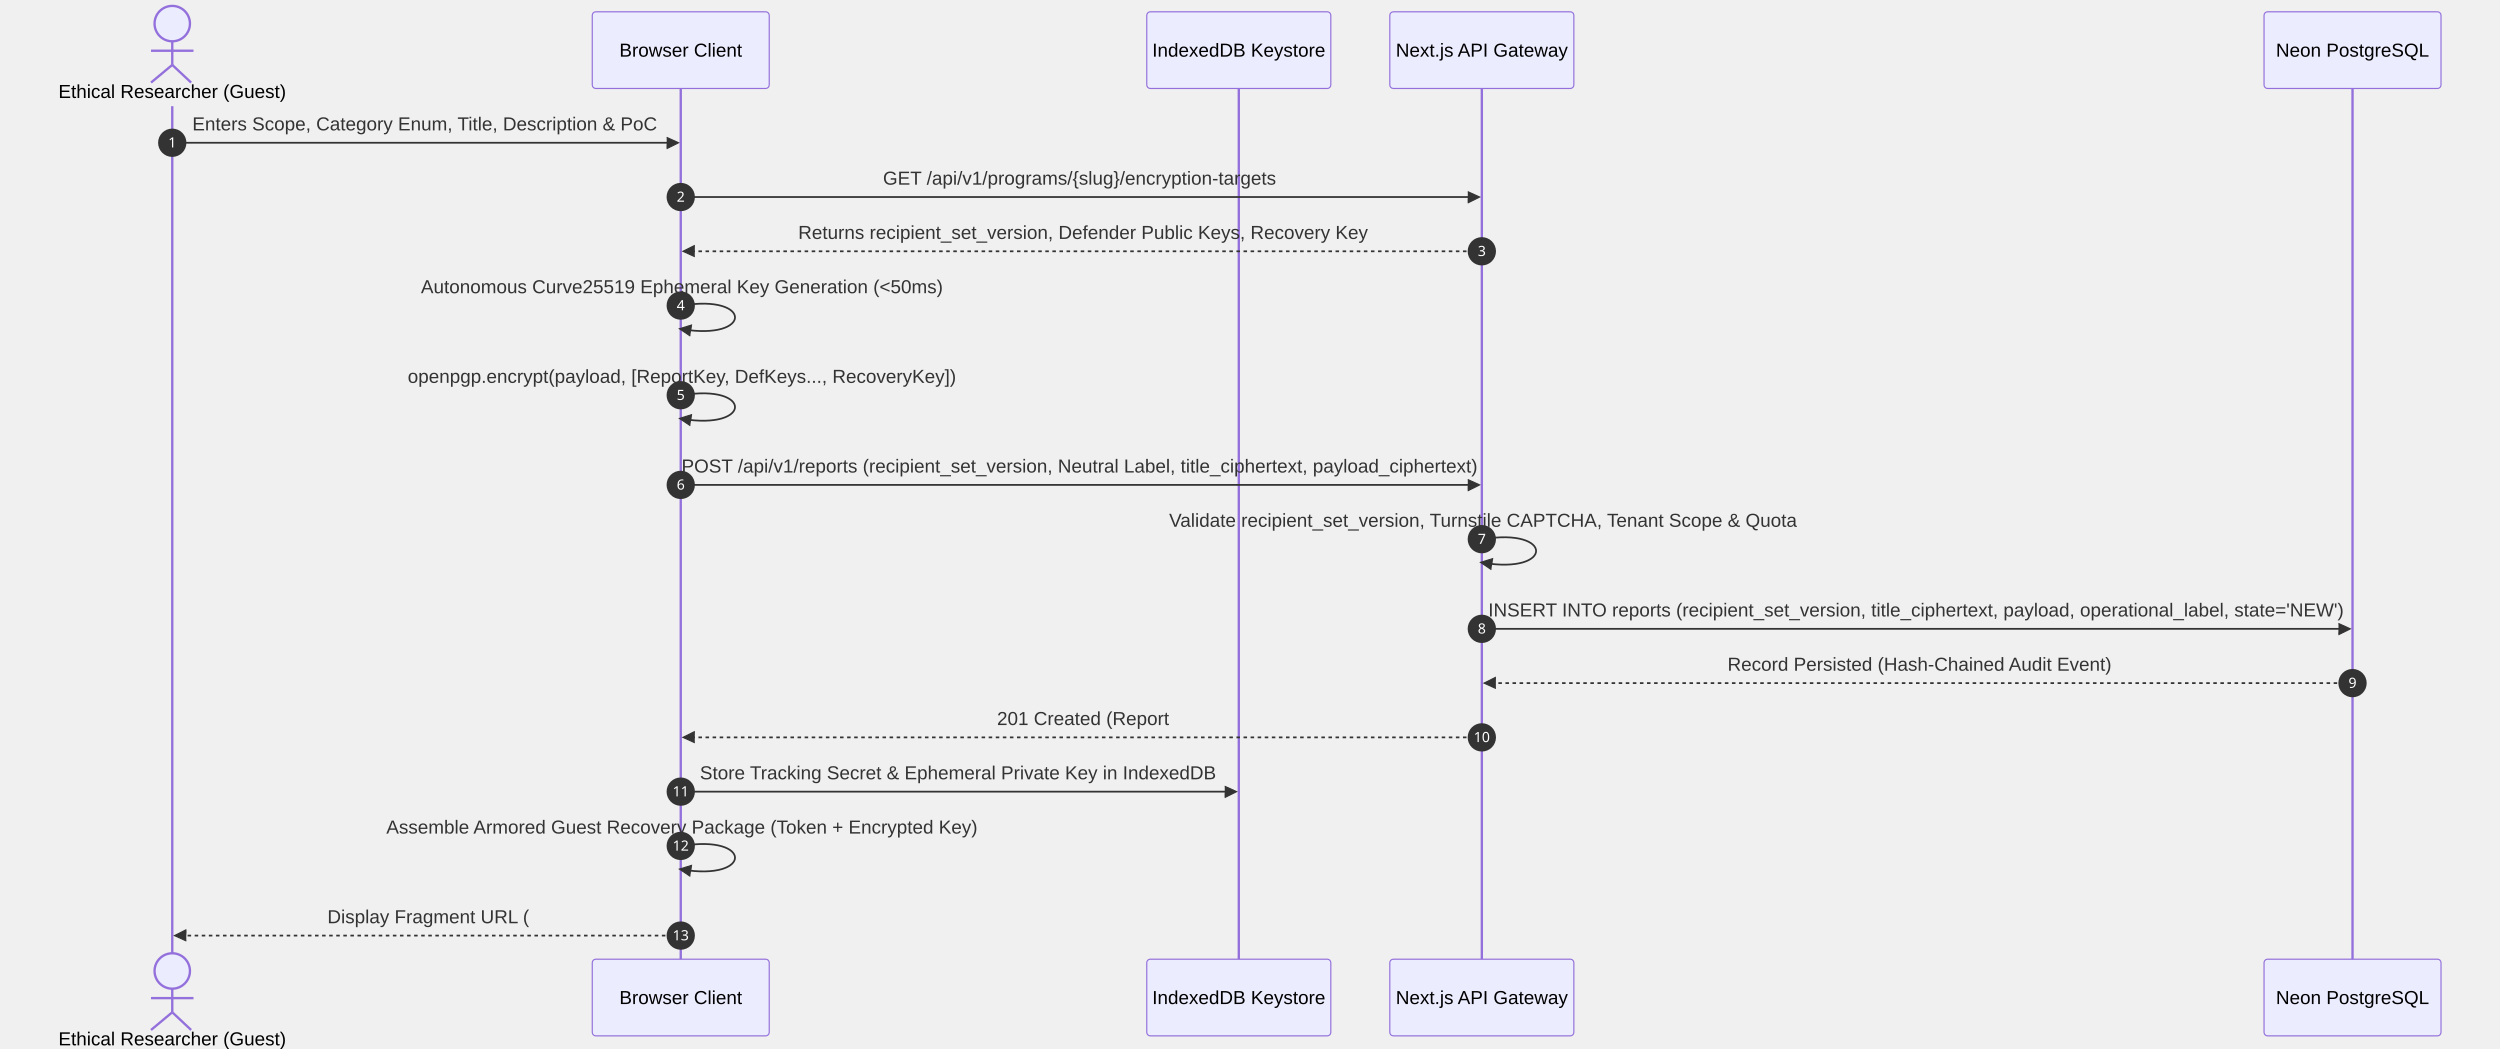
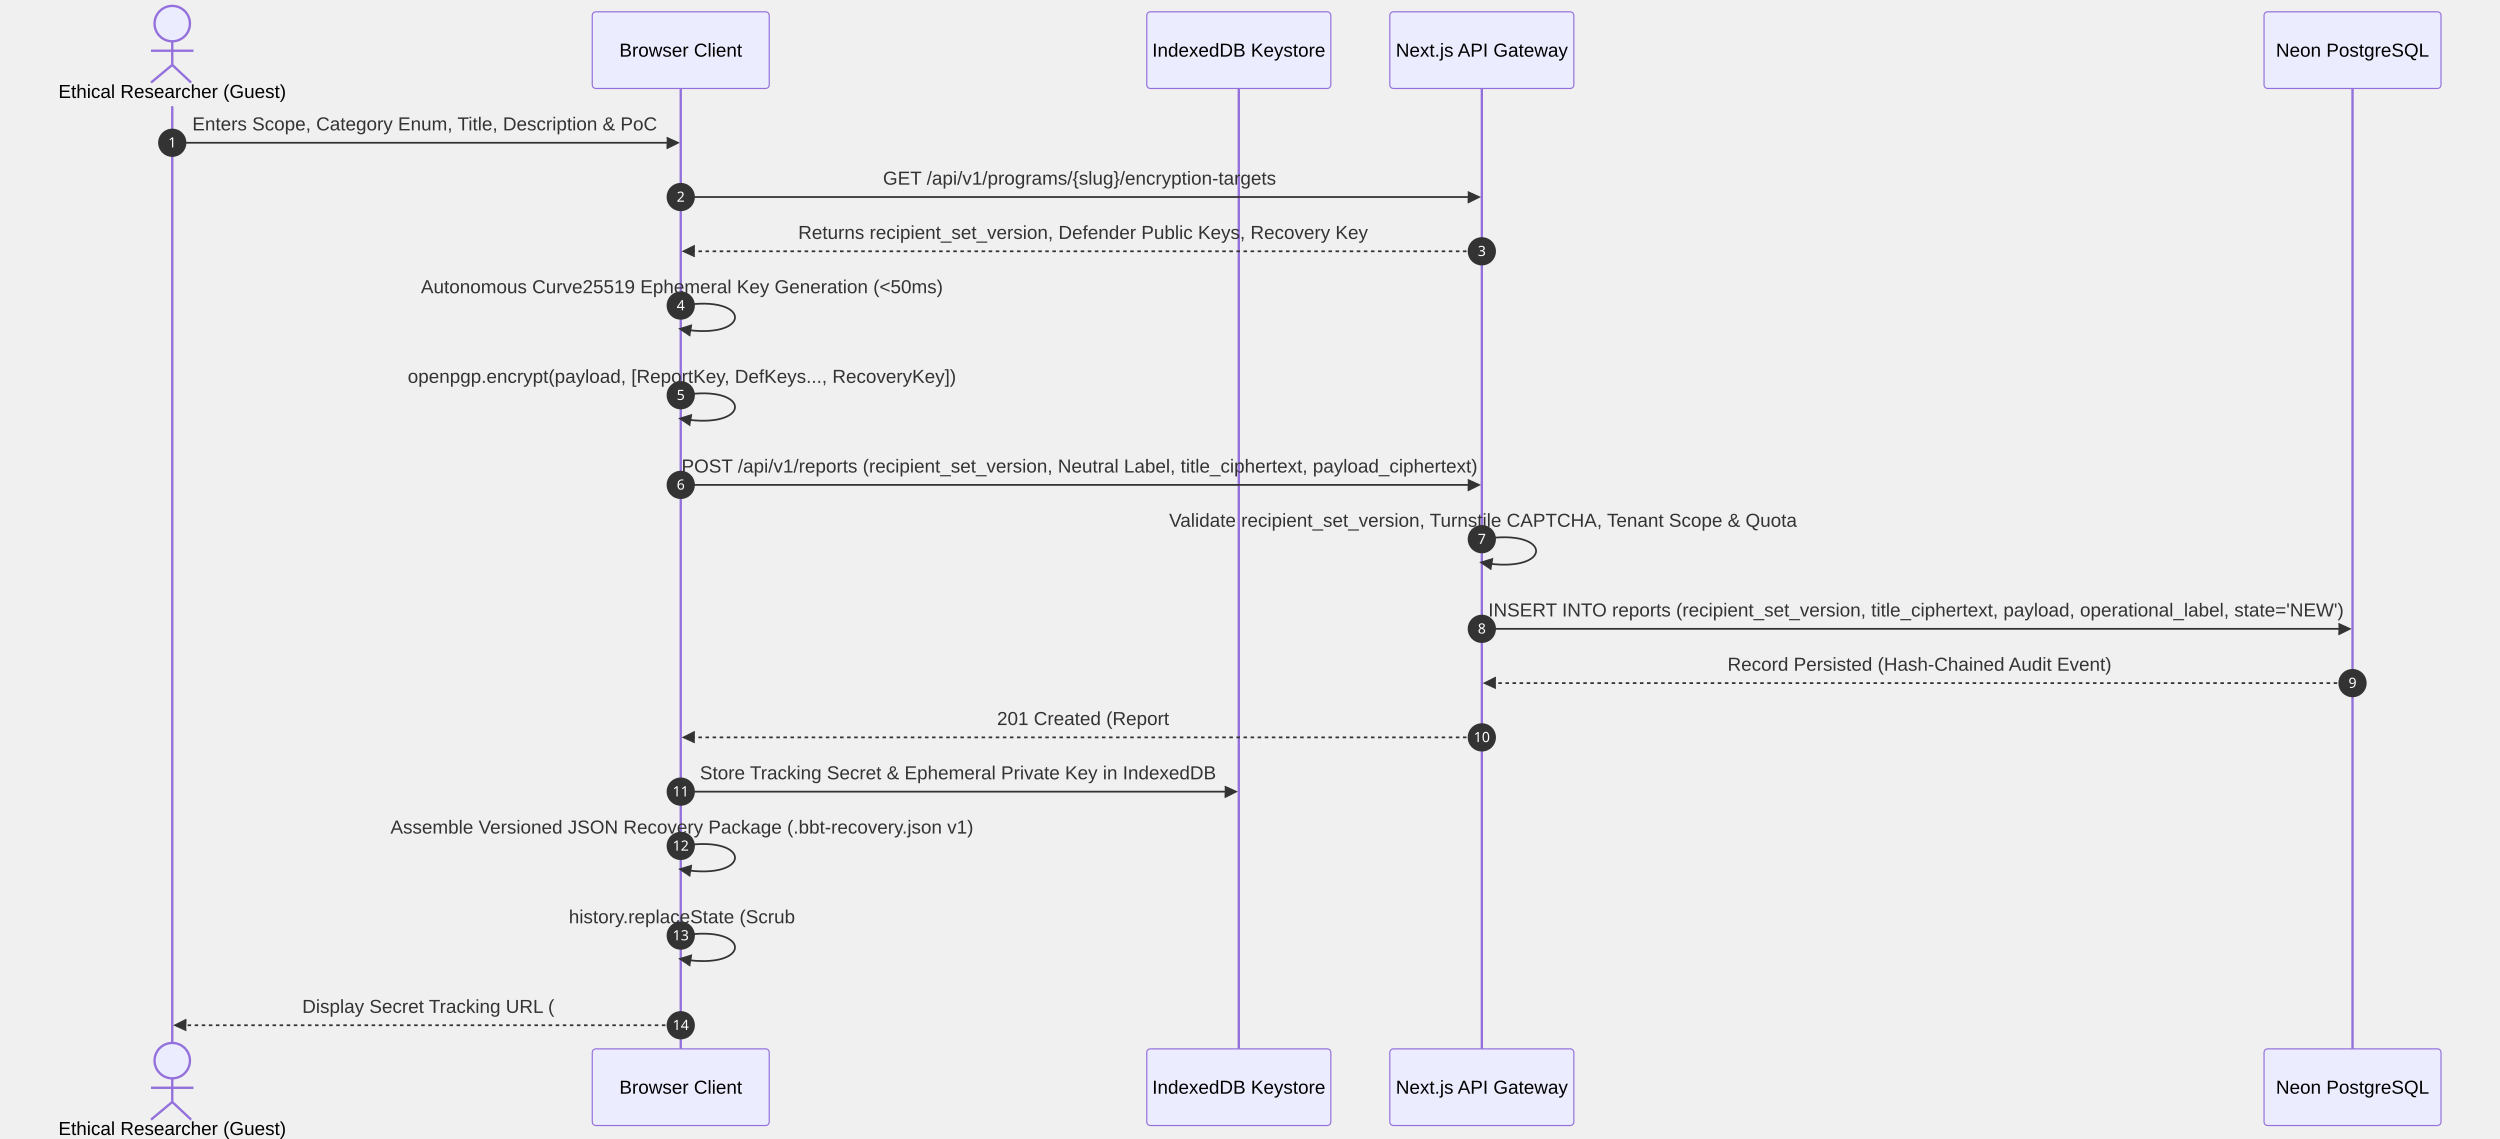
- <svg xmlns="http://www.w3.org/2000/svg" id="my-svg" width="100%" style="max-width: 2119px; background-color: white;" viewBox="-50 -10 2119 889" role="graphics-document document" aria-roledescription="sequence">
+ <svg xmlns="http://www.w3.org/2000/svg" id="my-svg" width="100%" style="max-width: 2119px; background-color: white;" viewBox="-50 -10 2119 965" role="graphics-document document" aria-roledescription="sequence">
  <g>
-     <rect x="1869" y="803" fill="#eaeaea" stroke="#666" width="150" height="65" name="DB" rx="3" ry="3" class="actor actor-bottom" />
-     <text x="1944" y="835.5" dominant-baseline="central" alignment-baseline="central" class="actor actor-box" style="text-anchor: middle; font-size: 16px; font-weight: 400;">
+     <rect x="1869" y="879" fill="#eaeaea" stroke="#666" width="150" height="65" name="DB" rx="3" ry="3" class="actor actor-bottom" />
+     <text x="1944" y="911.5" dominant-baseline="central" alignment-baseline="central" class="actor actor-box" style="text-anchor: middle; font-size: 16px; font-weight: 400;">
      <tspan x="1944" dy="0">Neon PostgreSQL</tspan>
    </text>
  </g>
  <g>
-     <rect x="1128" y="803" fill="#eaeaea" stroke="#666" width="156" height="65" name="Server" rx="3" ry="3" class="actor actor-bottom" />
-     <text x="1206" y="835.5" dominant-baseline="central" alignment-baseline="central" class="actor actor-box" style="text-anchor: middle; font-size: 16px; font-weight: 400;">
+     <rect x="1128" y="879" fill="#eaeaea" stroke="#666" width="156" height="65" name="Server" rx="3" ry="3" class="actor actor-bottom" />
+     <text x="1206" y="911.5" dominant-baseline="central" alignment-baseline="central" class="actor actor-box" style="text-anchor: middle; font-size: 16px; font-weight: 400;">
      <tspan x="1206" dy="0">Next.js API Gateway</tspan>
    </text>
  </g>
  <g>
-     <rect x="922" y="803" fill="#eaeaea" stroke="#666" width="156" height="65" name="KeyStore" rx="3" ry="3" class="actor actor-bottom" />
-     <text x="1000" y="835.5" dominant-baseline="central" alignment-baseline="central" class="actor actor-box" style="text-anchor: middle; font-size: 16px; font-weight: 400;">
+     <rect x="922" y="879" fill="#eaeaea" stroke="#666" width="156" height="65" name="KeyStore" rx="3" ry="3" class="actor actor-bottom" />
+     <text x="1000" y="911.5" dominant-baseline="central" alignment-baseline="central" class="actor actor-box" style="text-anchor: middle; font-size: 16px; font-weight: 400;">
      <tspan x="1000" dy="0">IndexedDB Keystore</tspan>
    </text>
  </g>
  <g>
-     <rect x="452" y="803" fill="#eaeaea" stroke="#666" width="150" height="65" name="Browser" rx="3" ry="3" class="actor actor-bottom" />
-     <text x="527" y="835.5" dominant-baseline="central" alignment-baseline="central" class="actor actor-box" style="text-anchor: middle; font-size: 16px; font-weight: 400;">
+     <rect x="452" y="879" fill="#eaeaea" stroke="#666" width="150" height="65" name="Browser" rx="3" ry="3" class="actor actor-bottom" />
+     <text x="527" y="911.5" dominant-baseline="central" alignment-baseline="central" class="actor actor-box" style="text-anchor: middle; font-size: 16px; font-weight: 400;">
      <tspan x="527" dy="0">Browser Client</tspan>
    </text>
  </g>
  <g />
  <g>
-     <line id="actor4" x1="1944" y1="65" x2="1944" y2="803" class="actor-line 200" stroke-width="0.5px" stroke="#999" name="DB" data-et="life-line" data-id="DB" />
+     <line id="actor4" x1="1944" y1="65" x2="1944" y2="879" class="actor-line 200" stroke-width="0.5px" stroke="#999" name="DB" data-et="life-line" data-id="DB" />
    <g id="root-4" data-et="participant" data-type="participant" data-id="DB">
      <rect x="1869" y="0" fill="#eaeaea" stroke="#666" width="150" height="65" name="DB" rx="3" ry="3" class="actor actor-top" />
      <text x="1944" y="32.5" dominant-baseline="central" alignment-baseline="central" class="actor actor-box" style="text-anchor: middle; font-size: 16px; font-weight: 400;">
        <tspan x="1944" dy="0">Neon PostgreSQL</tspan>
      </text>
    </g>
  </g>
  <g>
-     <line id="actor3" x1="1206" y1="65" x2="1206" y2="803" class="actor-line 200" stroke-width="0.5px" stroke="#999" name="Server" data-et="life-line" data-id="Server" />
+     <line id="actor3" x1="1206" y1="65" x2="1206" y2="879" class="actor-line 200" stroke-width="0.5px" stroke="#999" name="Server" data-et="life-line" data-id="Server" />
    <g id="root-3" data-et="participant" data-type="participant" data-id="Server">
      <rect x="1128" y="0" fill="#eaeaea" stroke="#666" width="156" height="65" name="Server" rx="3" ry="3" class="actor actor-top" />
      <text x="1206" y="32.5" dominant-baseline="central" alignment-baseline="central" class="actor actor-box" style="text-anchor: middle; font-size: 16px; font-weight: 400;">
        <tspan x="1206" dy="0">Next.js API Gateway</tspan>
      </text>
    </g>
  </g>
  <g>
-     <line id="actor2" x1="1000" y1="65" x2="1000" y2="803" class="actor-line 200" stroke-width="0.5px" stroke="#999" name="KeyStore" data-et="life-line" data-id="KeyStore" />
+     <line id="actor2" x1="1000" y1="65" x2="1000" y2="879" class="actor-line 200" stroke-width="0.5px" stroke="#999" name="KeyStore" data-et="life-line" data-id="KeyStore" />
    <g id="root-2" data-et="participant" data-type="participant" data-id="KeyStore">
      <rect x="922" y="0" fill="#eaeaea" stroke="#666" width="156" height="65" name="KeyStore" rx="3" ry="3" class="actor actor-top" />
      <text x="1000" y="32.5" dominant-baseline="central" alignment-baseline="central" class="actor actor-box" style="text-anchor: middle; font-size: 16px; font-weight: 400;">
        <tspan x="1000" dy="0">IndexedDB Keystore</tspan>
      </text>
    </g>
  </g>
  <g>
-     <line id="actor1" x1="527" y1="65" x2="527" y2="803" class="actor-line 200" stroke-width="0.5px" stroke="#999" name="Browser" data-et="life-line" data-id="Browser" />
+     <line id="actor1" x1="527" y1="65" x2="527" y2="879" class="actor-line 200" stroke-width="0.5px" stroke="#999" name="Browser" data-et="life-line" data-id="Browser" />
    <g id="root-1" data-et="participant" data-type="participant" data-id="Browser">
      <rect x="452" y="0" fill="#eaeaea" stroke="#666" width="150" height="65" name="Browser" rx="3" ry="3" class="actor actor-top" />
      <text x="527" y="32.5" dominant-baseline="central" alignment-baseline="central" class="actor actor-box" style="text-anchor: middle; font-size: 16px; font-weight: 400;">
        <tspan x="527" dy="0">Browser Client</tspan>
      </text>
    </g>
  </g>
  <g>
-     <line id="actor0" x1="96" y1="80" x2="96" y2="803" class="actor-line 200" stroke-width="0.5px" stroke="#999" name="Hunter" data-et="life-line" data-id="Hunter" />
+     <line id="actor0" x1="96" y1="80" x2="96" y2="879" class="actor-line 200" stroke-width="0.5px" stroke="#999" name="Hunter" data-et="life-line" data-id="Hunter" />
  </g>
  <style>#my-svg{font-family:"trebuchet ms",verdana,arial,sans-serif;font-size:16px;fill:#333;}@keyframes edge-animation-frame{from{stroke-dashoffset:0;}}@keyframes dash{to{stroke-dashoffset:0;}}#my-svg .edge-animation-slow{stroke-dasharray:9,5!important;stroke-dashoffset:900;animation:dash 50s linear infinite;stroke-linecap:round;}#my-svg .edge-animation-fast{stroke-dasharray:9,5!important;stroke-dashoffset:900;animation:dash 20s linear infinite;stroke-linecap:round;}#my-svg .error-icon{fill:#552222;}#my-svg .error-text{fill:#552222;stroke:#552222;}#my-svg .edge-thickness-normal{stroke-width:1px;}#my-svg .edge-thickness-thick{stroke-width:3.5px;}#my-svg .edge-pattern-solid{stroke-dasharray:0;}#my-svg .edge-thickness-invisible{stroke-width:0;fill:none;}#my-svg .edge-pattern-dashed{stroke-dasharray:3;}#my-svg .edge-pattern-dotted{stroke-dasharray:2;}#my-svg .marker{fill:#333333;stroke:#333333;}#my-svg .marker.cross{stroke:#333333;}#my-svg svg{font-family:"trebuchet ms",verdana,arial,sans-serif;font-size:16px;}#my-svg p{margin:0;}#my-svg .actor{stroke:#9370DB;fill:#ECECFF;stroke-width:1;}#my-svg rect.actor.outer-path[data-look="neo"]{filter:drop-shadow(1px 2px 2px rgba(185, 185, 185, 1));}#my-svg rect.note[data-look="neo"]{stroke:#aaaa33;fill:#fff5ad;filter:drop-shadow(1px 2px 2px rgba(185, 185, 185, 1));}#my-svg text.actor&gt;tspan{fill:black;stroke:none;}#my-svg .actor-line{stroke:#9370DB;}#my-svg .innerArc{stroke-width:1.5;stroke-dasharray:none;}#my-svg .messageLine0{stroke-width:1.5;stroke-dasharray:none;stroke:#333;}#my-svg .messageLine1{stroke-width:1.5;stroke-dasharray:2,2;stroke:#333;}#my-svg [id$="-arrowhead"] path{fill:#333;stroke:#333;}#my-svg .sequenceNumber{fill:white;}#my-svg [id$="-sequencenumber"]{fill:#333;}#my-svg [id$="-crosshead"] path{fill:#333;stroke:#333;}#my-svg .messageText{fill:#333;stroke:none;}#my-svg .labelBox{stroke:#9370DB;fill:#ECECFF;filter:none;}#my-svg .labelText,#my-svg .labelText&gt;tspan{fill:black;stroke:none;}#my-svg .loopText,#my-svg .loopText&gt;tspan{fill:black;stroke:none;}#my-svg .sectionTitle,#my-svg .sectionTitle&gt;tspan{fill:black;stroke:none;}#my-svg .loopLine{stroke-width:2px;stroke-dasharray:2,2;stroke:#9370DB;fill:#9370DB;}#my-svg .note{stroke:#aaaa33;fill:#fff5ad;}#my-svg .noteText,#my-svg .noteText&gt;tspan{fill:black;stroke:none;font-weight:normal;}#my-svg .activation0{fill:#f4f4f4;stroke:#666;}#my-svg .activation1{fill:#f4f4f4;stroke:#666;}#my-svg .activation2{fill:#f4f4f4;stroke:#666;}#my-svg .actorPopupMenu{position:absolute;}#my-svg .actorPopupMenuPanel{position:absolute;fill:#ECECFF;box-shadow:0px 8px 16px 0px rgba(0,0,0,0.2);filter:drop-shadow(3px 5px 2px rgb(0 0 0 / 0.4));}#my-svg .actor-man circle,#my-svg line{fill:#ECECFF;stroke-width:2px;}#my-svg g rect.rect{filter:drop-shadow(1px 2px 2px rgba(185, 185, 185, 1));stroke:#9370DB;}#my-svg .node .neo-node{stroke:#9370DB;}#my-svg [data-look="neo"].node rect,#my-svg [data-look="neo"].cluster rect,#my-svg [data-look="neo"].node polygon{stroke:#9370DB;filter:drop-shadow(1px 2px 2px rgba(185, 185, 185, 1));}#my-svg [data-look="neo"].swimlane.cluster rect{filter:none;}#my-svg [data-look="neo"].node path{stroke:#9370DB;stroke-width:1px;}#my-svg [data-look="neo"].node .outer-path{filter:drop-shadow(1px 2px 2px rgba(185, 185, 185, 1));}#my-svg [data-look="neo"].node .neo-line path{stroke:#9370DB;filter:none;}#my-svg [data-look="neo"].node circle{stroke:#9370DB;filter:drop-shadow(1px 2px 2px rgba(185, 185, 185, 1));}#my-svg [data-look="neo"].node circle .state-start{fill:#000000;}#my-svg [data-look="neo"].icon-shape .icon{fill:#9370DB;filter:drop-shadow(1px 2px 2px rgba(185, 185, 185, 1));}#my-svg [data-look="neo"].icon-shape .icon-neo path{stroke:#9370DB;filter:drop-shadow(1px 2px 2px rgba(185, 185, 185, 1));}#my-svg :root{--mermaid-font-family:"trebuchet ms",verdana,arial,sans-serif;}</style>
  <g />
  <defs>
    <symbol id="my-svg-computer" width="24" height="24">
      <path transform="scale(.5)" d="M2 2v13h20v-13h-20zm18 11h-16v-9h16v9zm-10.228 6l.466-1h3.524l.467 1h-4.457zm14.228 3h-24l2-6h2.104l-1.33 4h18.45l-1.297-4h2.073l2 6zm-5-10h-14v-7h14v7z" />
    </symbol>
  </defs>
  <defs>
    <symbol id="my-svg-database" fill-rule="evenodd" clip-rule="evenodd">
      <path transform="scale(.5)" d="M12.258.001l.256.004.255.005.253.008.251.01.249.012.247.015.246.016.242.019.241.02.239.023.236.024.233.027.231.028.229.031.225.032.223.034.22.036.217.038.214.04.211.041.208.043.205.045.201.046.198.048.194.05.191.051.187.053.183.054.18.056.175.057.172.059.168.06.163.061.16.063.155.064.15.066.074.033.073.033.071.034.07.034.069.035.068.035.067.035.066.035.064.036.064.036.062.036.06.036.06.037.058.037.058.037.055.038.055.038.053.038.052.038.051.039.05.039.048.039.047.039.045.04.044.04.043.04.041.04.04.041.039.041.037.041.036.041.034.041.033.042.032.042.03.042.029.042.027.042.026.043.024.043.023.043.021.043.02.043.018.044.017.043.015.044.013.044.012.044.011.045.009.044.007.045.006.045.004.045.002.045.001.045v17l-.001.045-.002.045-.004.045-.006.045-.007.045-.009.044-.011.045-.012.044-.013.044-.015.044-.017.043-.018.044-.02.043-.021.043-.023.043-.024.043-.026.043-.027.042-.029.042-.03.042-.032.042-.033.042-.034.041-.036.041-.037.041-.039.041-.04.041-.041.04-.043.04-.044.04-.045.04-.047.039-.048.039-.05.039-.051.039-.052.038-.053.038-.055.038-.055.038-.058.037-.058.037-.06.037-.06.036-.062.036-.064.036-.064.036-.066.035-.067.035-.068.035-.069.035-.07.034-.071.034-.073.033-.074.033-.15.066-.155.064-.16.063-.163.061-.168.06-.172.059-.175.057-.18.056-.183.054-.187.053-.191.051-.194.05-.198.048-.201.046-.205.045-.208.043-.211.041-.214.04-.217.038-.22.036-.223.034-.225.032-.229.031-.231.028-.233.027-.236.024-.239.023-.241.02-.242.019-.246.016-.247.015-.249.012-.251.01-.253.008-.255.005-.256.004-.258.001-.258-.001-.256-.004-.255-.005-.253-.008-.251-.01-.249-.012-.247-.015-.245-.016-.243-.019-.241-.02-.238-.023-.236-.024-.234-.027-.231-.028-.228-.031-.226-.032-.223-.034-.22-.036-.217-.038-.214-.04-.211-.041-.208-.043-.204-.045-.201-.046-.198-.048-.195-.05-.19-.051-.187-.053-.184-.054-.179-.056-.176-.057-.172-.059-.167-.06-.164-.061-.159-.063-.155-.064-.151-.066-.074-.033-.072-.033-.072-.034-.07-.034-.069-.035-.068-.035-.067-.035-.066-.035-.064-.036-.063-.036-.062-.036-.061-.036-.06-.037-.058-.037-.057-.037-.056-.038-.055-.038-.053-.038-.052-.038-.051-.039-.049-.039-.049-.039-.046-.039-.046-.04-.044-.04-.043-.04-.041-.04-.04-.041-.039-.041-.037-.041-.036-.041-.034-.041-.033-.042-.032-.042-.03-.042-.029-.042-.027-.042-.026-.043-.024-.043-.023-.043-.021-.043-.02-.043-.018-.044-.017-.043-.015-.044-.013-.044-.012-.044-.011-.045-.009-.044-.007-.045-.006-.045-.004-.045-.002-.045-.001-.045v-17l.001-.045.002-.045.004-.045.006-.045.007-.045.009-.044.011-.045.012-.044.013-.044.015-.044.017-.043.018-.044.02-.043.021-.043.023-.043.024-.043.026-.043.027-.042.029-.042.03-.042.032-.042.033-.042.034-.041.036-.041.037-.041.039-.041.04-.041.041-.04.043-.04.044-.04.046-.04.046-.039.049-.039.049-.039.051-.039.052-.038.053-.038.055-.038.056-.038.057-.037.058-.037.06-.037.061-.036.062-.036.063-.036.064-.036.066-.035.067-.035.068-.035.069-.035.07-.034.072-.034.072-.033.074-.033.151-.066.155-.064.159-.063.164-.061.167-.06.172-.059.176-.057.179-.056.184-.054.187-.053.19-.051.195-.05.198-.048.201-.046.204-.045.208-.043.211-.041.214-.04.217-.038.22-.036.223-.034.226-.032.228-.031.231-.028.234-.027.236-.024.238-.023.241-.02.243-.019.245-.016.247-.015.249-.012.251-.01.253-.008.255-.005.256-.004.258-.001.258.001zm-9.258 20.499v.01l.001.021.003.021.004.022.005.021.006.022.007.022.009.023.01.022.011.023.012.023.013.023.015.023.016.024.017.023.018.024.019.024.021.024.022.025.023.024.024.025.052.049.056.05.061.051.066.051.07.051.075.051.079.052.084.052.088.052.092.052.097.052.102.051.105.052.11.052.114.051.119.051.123.051.127.05.131.05.135.05.139.048.144.049.147.047.152.047.155.047.16.045.163.045.167.043.171.043.176.041.178.041.183.039.187.039.19.037.194.035.197.035.202.033.204.031.209.03.212.029.216.027.219.025.222.024.226.021.23.02.233.018.236.016.24.015.243.012.246.01.249.008.253.005.256.004.259.001.26-.001.257-.004.254-.005.25-.008.247-.011.244-.012.241-.014.237-.016.233-.018.231-.021.226-.021.224-.024.22-.026.216-.027.212-.028.21-.031.205-.031.202-.034.198-.034.194-.036.191-.037.187-.039.183-.04.179-.04.175-.042.172-.043.168-.044.163-.045.16-.046.155-.046.152-.047.148-.048.143-.049.139-.049.136-.05.131-.05.126-.05.123-.051.118-.052.114-.051.11-.052.106-.052.101-.052.096-.052.092-.052.088-.053.083-.051.079-.052.074-.052.07-.051.065-.051.06-.051.056-.05.051-.05.023-.024.023-.025.021-.024.02-.024.019-.024.018-.024.017-.024.015-.023.014-.024.013-.023.012-.023.01-.023.01-.022.008-.022.006-.022.006-.022.004-.022.004-.021.001-.021.001-.021v-4.127l-.077.055-.08.053-.083.054-.085.053-.087.052-.09.052-.093.051-.095.05-.097.05-.1.049-.102.049-.105.048-.106.047-.109.047-.111.046-.114.045-.115.045-.118.044-.12.043-.122.042-.124.042-.126.041-.128.04-.13.04-.132.038-.134.038-.135.037-.138.037-.139.035-.142.035-.143.034-.144.033-.147.032-.148.031-.15.03-.151.03-.153.029-.154.027-.156.027-.158.026-.159.025-.161.024-.162.023-.163.022-.165.021-.166.02-.167.019-.169.018-.169.017-.171.016-.173.015-.173.014-.175.013-.175.012-.177.011-.178.01-.179.008-.179.008-.181.006-.182.005-.182.004-.184.003-.184.002h-.37l-.184-.002-.184-.003-.182-.004-.182-.005-.181-.006-.179-.008-.179-.008-.178-.01-.176-.011-.176-.012-.175-.013-.173-.014-.172-.015-.171-.016-.17-.017-.169-.018-.167-.019-.166-.02-.165-.021-.163-.022-.162-.023-.161-.024-.159-.025-.157-.026-.156-.027-.155-.027-.153-.029-.151-.03-.15-.03-.148-.031-.146-.032-.145-.033-.143-.034-.141-.035-.14-.035-.137-.037-.136-.037-.134-.038-.132-.038-.13-.04-.128-.04-.126-.041-.124-.042-.122-.042-.12-.044-.117-.043-.116-.045-.113-.045-.112-.046-.109-.047-.106-.047-.105-.048-.102-.049-.1-.049-.097-.05-.095-.05-.093-.052-.09-.051-.087-.052-.085-.053-.083-.054-.08-.054-.077-.054v4.127zm0-5.654v.011l.001.021.003.021.004.021.005.022.006.022.007.022.009.022.01.022.011.023.012.023.013.023.015.024.016.023.017.024.018.024.019.024.021.024.022.024.023.025.024.024.052.05.056.05.061.05.066.051.07.051.075.052.079.051.084.052.088.052.092.052.097.052.102.052.105.052.11.051.114.051.119.052.123.05.127.051.131.05.135.049.139.049.144.048.147.048.152.047.155.046.16.045.163.045.167.044.171.042.176.042.178.04.183.04.187.038.19.037.194.036.197.034.202.033.204.032.209.03.212.028.216.027.219.025.222.024.226.022.23.02.233.018.236.016.24.014.243.012.246.01.249.008.253.006.256.003.259.001.26-.001.257-.003.254-.006.25-.008.247-.01.244-.012.241-.015.237-.016.233-.018.231-.02.226-.022.224-.024.22-.025.216-.027.212-.029.21-.03.205-.032.202-.033.198-.035.194-.036.191-.037.187-.039.183-.039.179-.041.175-.042.172-.043.168-.044.163-.045.16-.045.155-.047.152-.047.148-.048.143-.048.139-.05.136-.049.131-.05.126-.051.123-.051.118-.051.114-.052.11-.052.106-.052.101-.052.096-.052.092-.052.088-.052.083-.052.079-.052.074-.051.07-.052.065-.051.06-.05.056-.051.051-.049.023-.025.023-.024.021-.025.02-.024.019-.024.018-.024.017-.024.015-.023.014-.023.013-.024.012-.022.01-.023.01-.023.008-.022.006-.022.006-.022.004-.021.004-.022.001-.021.001-.021v-4.139l-.077.054-.08.054-.083.054-.085.052-.087.053-.09.051-.093.051-.095.051-.097.05-.1.049-.102.049-.105.048-.106.047-.109.047-.111.046-.114.045-.115.044-.118.044-.12.044-.122.042-.124.042-.126.041-.128.04-.13.039-.132.039-.134.038-.135.037-.138.036-.139.036-.142.035-.143.033-.144.033-.147.033-.148.031-.15.03-.151.03-.153.028-.154.028-.156.027-.158.026-.159.025-.161.024-.162.023-.163.022-.165.021-.166.02-.167.019-.169.018-.169.017-.171.016-.173.015-.173.014-.175.013-.175.012-.177.011-.178.009-.179.009-.179.007-.181.007-.182.005-.182.004-.184.003-.184.002h-.37l-.184-.002-.184-.003-.182-.004-.182-.005-.181-.007-.179-.007-.179-.009-.178-.009-.176-.011-.176-.012-.175-.013-.173-.014-.172-.015-.171-.016-.17-.017-.169-.018-.167-.019-.166-.02-.165-.021-.163-.022-.162-.023-.161-.024-.159-.025-.157-.026-.156-.027-.155-.028-.153-.028-.151-.03-.15-.03-.148-.031-.146-.033-.145-.033-.143-.033-.141-.035-.14-.036-.137-.036-.136-.037-.134-.038-.132-.039-.13-.039-.128-.04-.126-.041-.124-.042-.122-.043-.12-.043-.117-.044-.116-.044-.113-.046-.112-.046-.109-.046-.106-.047-.105-.048-.102-.049-.1-.049-.097-.05-.095-.051-.093-.051-.09-.051-.087-.053-.085-.052-.083-.054-.08-.054-.077-.054v4.139zm0-5.666v.011l.001.02.003.022.004.021.005.022.006.021.007.022.009.023.01.022.011.023.012.023.013.023.015.023.016.024.017.024.018.023.019.024.021.025.022.024.023.024.024.025.052.05.056.05.061.05.066.051.07.051.075.052.079.051.084.052.088.052.092.052.097.052.102.052.105.051.11.052.114.051.119.051.123.051.127.05.131.05.135.05.139.049.144.048.147.048.152.047.155.046.16.045.163.045.167.043.171.043.176.042.178.04.183.04.187.038.19.037.194.036.197.034.202.033.204.032.209.03.212.028.216.027.219.025.222.024.226.021.23.02.233.018.236.017.24.014.243.012.246.01.249.008.253.006.256.003.259.001.26-.001.257-.003.254-.006.25-.008.247-.01.244-.013.241-.014.237-.016.233-.018.231-.02.226-.022.224-.024.22-.025.216-.027.212-.029.21-.03.205-.032.202-.033.198-.035.194-.036.191-.037.187-.039.183-.039.179-.041.175-.042.172-.043.168-.044.163-.045.16-.045.155-.047.152-.047.148-.048.143-.049.139-.049.136-.049.131-.051.126-.05.123-.051.118-.052.114-.051.11-.052.106-.052.101-.052.096-.052.092-.052.088-.052.083-.052.079-.052.074-.052.07-.051.065-.051.06-.051.056-.05.051-.049.023-.025.023-.025.021-.024.02-.024.019-.024.018-.024.017-.024.015-.023.014-.024.013-.023.012-.023.01-.022.01-.023.008-.022.006-.022.006-.022.004-.022.004-.021.001-.021.001-.021v-4.153l-.077.054-.08.054-.083.053-.085.053-.087.053-.09.051-.093.051-.095.051-.097.05-.1.049-.102.048-.105.048-.106.048-.109.046-.111.046-.114.046-.115.044-.118.044-.12.043-.122.043-.124.042-.126.041-.128.04-.13.039-.132.039-.134.038-.135.037-.138.036-.139.036-.142.034-.143.034-.144.033-.147.032-.148.032-.15.03-.151.03-.153.028-.154.028-.156.027-.158.026-.159.024-.161.024-.162.023-.163.023-.165.021-.166.02-.167.019-.169.018-.169.017-.171.016-.173.015-.173.014-.175.013-.175.012-.177.01-.178.01-.179.009-.179.007-.181.006-.182.006-.182.004-.184.003-.184.001-.185.001-.185-.001-.184-.001-.184-.003-.182-.004-.182-.006-.181-.006-.179-.007-.179-.009-.178-.01-.176-.01-.176-.012-.175-.013-.173-.014-.172-.015-.171-.016-.17-.017-.169-.018-.167-.019-.166-.02-.165-.021-.163-.023-.162-.023-.161-.024-.159-.024-.157-.026-.156-.027-.155-.028-.153-.028-.151-.03-.15-.03-.148-.032-.146-.032-.145-.033-.143-.034-.141-.034-.14-.036-.137-.036-.136-.037-.134-.038-.132-.039-.13-.039-.128-.041-.126-.041-.124-.041-.122-.043-.12-.043-.117-.044-.116-.044-.113-.046-.112-.046-.109-.046-.106-.048-.105-.048-.102-.048-.1-.05-.097-.049-.095-.051-.093-.051-.09-.052-.087-.052-.085-.053-.083-.053-.08-.054-.077-.054v4.153zm8.74-8.179l-.257.004-.254.005-.25.008-.247.011-.244.012-.241.014-.237.016-.233.018-.231.021-.226.022-.224.023-.22.026-.216.027-.212.028-.21.031-.205.032-.202.033-.198.034-.194.036-.191.038-.187.038-.183.04-.179.041-.175.042-.172.043-.168.043-.163.045-.16.046-.155.046-.152.048-.148.048-.143.048-.139.049-.136.05-.131.05-.126.051-.123.051-.118.051-.114.052-.11.052-.106.052-.101.052-.096.052-.092.052-.088.052-.083.052-.079.052-.074.051-.07.052-.065.051-.06.05-.056.05-.051.05-.023.025-.023.024-.021.024-.02.025-.019.024-.018.024-.017.023-.015.024-.014.023-.013.023-.012.023-.01.023-.01.022-.008.022-.006.023-.006.021-.004.022-.004.021-.001.021-.001.021.001.021.001.021.004.021.004.022.006.021.006.023.008.022.01.022.01.023.012.023.013.023.014.023.015.024.017.023.018.024.019.024.02.025.021.024.023.024.023.025.051.05.056.05.06.05.065.051.07.052.074.051.079.052.083.052.088.052.092.052.096.052.101.052.106.052.11.052.114.052.118.051.123.051.126.051.131.05.136.05.139.049.143.048.148.048.152.048.155.046.16.046.163.045.168.043.172.043.175.042.179.041.183.04.187.038.191.038.194.036.198.034.202.033.205.032.21.031.212.028.216.027.22.026.224.023.226.022.231.021.233.018.237.016.241.014.244.012.247.011.25.008.254.005.257.004.26.001.26-.001.257-.004.254-.005.25-.008.247-.011.244-.012.241-.014.237-.016.233-.018.231-.021.226-.022.224-.023.22-.026.216-.027.212-.028.21-.031.205-.032.202-.033.198-.034.194-.036.191-.038.187-.038.183-.04.179-.041.175-.042.172-.043.168-.043.163-.045.16-.046.155-.046.152-.048.148-.048.143-.048.139-.049.136-.05.131-.05.126-.051.123-.051.118-.051.114-.052.11-.052.106-.052.101-.052.096-.052.092-.052.088-.052.083-.052.079-.052.074-.051.07-.052.065-.051.06-.05.056-.05.051-.05.023-.025.023-.024.021-.024.02-.025.019-.024.018-.024.017-.023.015-.024.014-.023.013-.023.012-.023.01-.023.01-.022.008-.022.006-.023.006-.021.004-.022.004-.021.001-.021.001-.021-.001-.021-.001-.021-.004-.021-.004-.022-.006-.021-.006-.023-.008-.022-.01-.022-.01-.023-.012-.023-.013-.023-.014-.023-.015-.024-.017-.023-.018-.024-.019-.024-.02-.025-.021-.024-.023-.024-.023-.025-.051-.05-.056-.05-.06-.05-.065-.051-.07-.052-.074-.051-.079-.052-.083-.052-.088-.052-.092-.052-.096-.052-.101-.052-.106-.052-.11-.052-.114-.052-.118-.051-.123-.051-.126-.051-.131-.05-.136-.05-.139-.049-.143-.048-.148-.048-.152-.048-.155-.046-.16-.046-.163-.045-.168-.043-.172-.043-.175-.042-.179-.041-.183-.04-.187-.038-.191-.038-.194-.036-.198-.034-.202-.033-.205-.032-.21-.031-.212-.028-.216-.027-.22-.026-.224-.023-.226-.022-.231-.021-.233-.018-.237-.016-.241-.014-.244-.012-.247-.011-.25-.008-.254-.005-.257-.004-.26-.001-.26.001z" />
    </symbol>
  </defs>
  <defs>
    <symbol id="my-svg-clock" width="24" height="24">
      <path transform="scale(.5)" d="M12 2c5.514 0 10 4.486 10 10s-4.486 10-10 10-10-4.486-10-10 4.486-10 10-10zm0-2c-6.627 0-12 5.373-12 12s5.373 12 12 12 12-5.373 12-12-5.373-12-12-12zm5.848 12.459c.202.038.202.333.001.372-1.907.361-6.045 1.111-6.547 1.111-.719 0-1.301-.582-1.301-1.301 0-.512.77-5.447 1.125-7.445.034-.192.312-.181.343.014l.985 6.238 5.394 1.011z" />
    </symbol>
  </defs>
  <defs>
    <marker id="my-svg-arrowhead" refX="7.9" refY="5" markerUnits="userSpaceOnUse" markerWidth="12" markerHeight="12" orient="auto-start-reverse">
      <path d="M -1 0 L 10 5 L 0 10 z" />
    </marker>
  </defs>
  <defs>
    <marker id="my-svg-crosshead" markerWidth="15" markerHeight="8" orient="auto" refX="4" refY="4.5">
      <path fill="none" stroke="#000000" stroke-width="1pt" d="M 1,2 L 6,7 M 6,2 L 1,7" style="stroke-dasharray: 0, 0;" />
    </marker>
  </defs>
  <defs>
    <marker id="my-svg-filled-head" refX="15.5" refY="7" markerWidth="20" markerHeight="28" orient="auto">
      <path d="M 18,7 L9,13 L14,7 L9,1 Z" />
    </marker>
  </defs>
  <defs>
    <marker id="my-svg-sequencenumber" refX="15" refY="15" markerWidth="60" markerHeight="40" orient="auto">
      <circle cx="15" cy="15" r="6" />
    </marker>
  </defs>
  <defs>
    <marker id="my-svg-solidTopArrowHead" refX="7.9" refY="7.25" markerUnits="userSpaceOnUse" markerWidth="12" markerHeight="12" orient="auto-start-reverse">
      <path d="M 0 0 L 10 8 L 0 8 z" />
    </marker>
  </defs>
  <defs>
    <marker id="my-svg-solidBottomArrowHead" refX="7.9" refY="0.75" markerUnits="userSpaceOnUse" markerWidth="12" markerHeight="12" orient="auto-start-reverse">
      <path d="M 0 0 L 10 0 L 0 8 z" />
    </marker>
  </defs>
  <defs>
    <marker id="my-svg-stickTopArrowHead" refX="7.5" refY="7" markerUnits="userSpaceOnUse" markerWidth="12" markerHeight="12" orient="auto-start-reverse">
      <path d="M 0 0 L 7 7" stroke="black" stroke-width="1.5" fill="none" />
    </marker>
  </defs>
  <defs>
    <marker id="my-svg-stickBottomArrowHead" refX="7.5" refY="0" markerUnits="userSpaceOnUse" markerWidth="12" markerHeight="12" orient="auto-start-reverse">
      <path d="M 0 7 L 7 0" stroke="black" stroke-width="1.5" fill="none" />
    </marker>
  </defs>
  <g class="actor-man actor-top" name="Hunter" data-et="participant" data-type="actor" data-id="Hunter" style="stroke: rgb(147, 112, 219);">
    <line id="actor-man-torso0" x1="96" y1="25" x2="96" y2="45" />
    <line id="actor-man-arms0" x1="78" y1="33" x2="114" y2="33" />
    <line x1="78" y1="60" x2="96" y2="45" />
    <line x1="96" y1="45" x2="112" y2="60" />
    <circle cx="96" cy="10" r="15" width="192" height="65" />
    <text x="96" y="67.5" dominant-baseline="central" alignment-baseline="central" class="actor actor-man" style="text-anchor: middle; font-size: 16px; font-weight: 400;">
      <tspan x="96" dy="0">Ethical Researcher (Guest)</tspan>
    </text>
  </g>
  <text x="310" y="80" text-anchor="middle" dominant-baseline="middle" alignment-baseline="middle" class="messageText" dy="1em" style="font-size: 16px; font-weight: 400;">Enters Scope, Category Enum, Title, Description &amp; PoC</text>
  <line x1="103" y1="111" x2="523" y2="111" class="messageLine0" data-et="message" data-id="i1" data-from="Hunter" data-to="Browser" stroke-width="2" stroke="none" marker-end="url(#my-svg-arrowhead)" style="fill: none;" />
  <line x1="96" y1="111" x2="96" y2="111" stroke-width="0" marker-start="url(#my-svg-sequencenumber)" />
  <text x="96" y="115" font-family="sans-serif" font-size="12px" text-anchor="middle" class="sequenceNumber">1</text>
  <text x="865" y="126" text-anchor="middle" dominant-baseline="middle" alignment-baseline="middle" class="messageText" dy="1em" style="font-size: 16px; font-weight: 400;">GET /api/v1/programs/{slug}/encryption-targets</text>
  <line x1="534" y1="157" x2="1202" y2="157" class="messageLine0" data-et="message" data-id="i2" data-from="Browser" data-to="Server" stroke-width="2" stroke="none" marker-end="url(#my-svg-arrowhead)" style="fill: none;" />
  <line x1="527" y1="157" x2="527" y2="157" stroke-width="0" marker-start="url(#my-svg-sequencenumber)" />
  <text x="527" y="161" font-family="sans-serif" font-size="12px" text-anchor="middle" class="sequenceNumber">2</text>
  <text x="868" y="172" text-anchor="middle" dominant-baseline="middle" alignment-baseline="middle" class="messageText" dy="1em" style="font-size: 16px; font-weight: 400;">Returns recipient_set_version, Defender Public Keys, Recovery Key</text>
  <line x1="1211" y1="203" x2="531" y2="203" class="messageLine1" data-et="message" data-id="i3" data-from="Server" data-to="Browser" stroke-width="2" stroke="none" marker-end="url(#my-svg-arrowhead)" style="stroke-dasharray: 3, 3; fill: none;" />
  <line x1="1206" y1="203" x2="1206" y2="203" stroke-width="0" marker-start="url(#my-svg-sequencenumber)" />
  <text x="1206" y="207" font-family="sans-serif" font-size="12px" text-anchor="middle" class="sequenceNumber">3</text>
  <text x="528" y="218" text-anchor="middle" dominant-baseline="middle" alignment-baseline="middle" class="messageText" dy="1em" style="font-size: 16px; font-weight: 400;">Autonomous Curve25519 Ephemeral Key Generation (&lt;50ms)</text>
  <path d="M 528,249 C 588,239 588,279 528,269" class="messageLine0" data-et="message" data-id="i4" data-from="Browser" data-to="Browser" stroke-width="2" stroke="none" marker-end="url(#my-svg-arrowhead)" x1="534" style="fill: none;" />
  <line x1="527" y1="249" x2="527" y2="249" stroke-width="0" marker-start="url(#my-svg-sequencenumber)" />
  <text x="527" y="253" font-family="sans-serif" font-size="12px" text-anchor="middle" class="sequenceNumber">4</text>
  <text x="528" y="294" text-anchor="middle" dominant-baseline="middle" alignment-baseline="middle" class="messageText" dy="1em" style="font-size: 16px; font-weight: 400;">openpgp.encrypt(payload, [ReportKey, DefKeys..., RecoveryKey])</text>
  <path d="M 528,325 C 588,315 588,355 528,345" class="messageLine0" data-et="message" data-id="i5" data-from="Browser" data-to="Browser" stroke-width="2" stroke="none" marker-end="url(#my-svg-arrowhead)" x1="534" style="fill: none;" />
  <line x1="527" y1="325" x2="527" y2="325" stroke-width="0" marker-start="url(#my-svg-sequencenumber)" />
  <text x="527" y="329" font-family="sans-serif" font-size="12px" text-anchor="middle" class="sequenceNumber">5</text>
  <text x="865" y="370" text-anchor="middle" dominant-baseline="middle" alignment-baseline="middle" class="messageText" dy="1em" style="font-size: 16px; font-weight: 400;">POST /api/v1/reports (recipient_set_version, Neutral Label, title_ciphertext, payload_ciphertext)</text>
  <line x1="534" y1="401" x2="1202" y2="401" class="messageLine0" data-et="message" data-id="i6" data-from="Browser" data-to="Server" stroke-width="2" stroke="none" marker-end="url(#my-svg-arrowhead)" style="fill: none;" />
  <line x1="527" y1="401" x2="527" y2="401" stroke-width="0" marker-start="url(#my-svg-sequencenumber)" />
  <text x="527" y="405" font-family="sans-serif" font-size="12px" text-anchor="middle" class="sequenceNumber">6</text>
  <text x="1207" y="416" text-anchor="middle" dominant-baseline="middle" alignment-baseline="middle" class="messageText" dy="1em" style="font-size: 16px; font-weight: 400;">Validate recipient_set_version, Turnstile CAPTCHA, Tenant Scope &amp; Quota</text>
  <path d="M 1207,447 C 1267,437 1267,477 1207,467" class="messageLine0" data-et="message" data-id="i7" data-from="Server" data-to="Server" stroke-width="2" stroke="none" marker-end="url(#my-svg-arrowhead)" x1="1213" style="fill: none;" />
  <line x1="1206" y1="447" x2="1206" y2="447" stroke-width="0" marker-start="url(#my-svg-sequencenumber)" />
  <text x="1206" y="451" font-family="sans-serif" font-size="12px" text-anchor="middle" class="sequenceNumber">7</text>
  <text x="1574" y="492" text-anchor="middle" dominant-baseline="middle" alignment-baseline="middle" class="messageText" dy="1em" style="font-size: 16px; font-weight: 400;">INSERT INTO reports (recipient_set_version, title_ciphertext, payload, operational_label, state='NEW')</text>
  <line x1="1213" y1="523" x2="1940" y2="523" class="messageLine0" data-et="message" data-id="i8" data-from="Server" data-to="DB" stroke-width="2" stroke="none" marker-end="url(#my-svg-arrowhead)" style="fill: none;" />
  <line x1="1206" y1="523" x2="1206" y2="523" stroke-width="0" marker-start="url(#my-svg-sequencenumber)" />
  <text x="1206" y="527" font-family="sans-serif" font-size="12px" text-anchor="middle" class="sequenceNumber">8</text>
  <text x="1577" y="538" text-anchor="middle" dominant-baseline="middle" alignment-baseline="middle" class="messageText" dy="1em" style="font-size: 16px; font-weight: 400;">Record Persisted (Hash-Chained Audit Event)</text>
  <line x1="1949" y1="569" x2="1210" y2="569" class="messageLine1" data-et="message" data-id="i9" data-from="DB" data-to="Server" stroke-width="2" stroke="none" marker-end="url(#my-svg-arrowhead)" style="stroke-dasharray: 3, 3; fill: none;" />
  <line x1="1944" y1="569" x2="1944" y2="569" stroke-width="0" marker-start="url(#my-svg-sequencenumber)" />
  <text x="1944" y="573" font-family="sans-serif" font-size="12px" text-anchor="middle" class="sequenceNumber">9</text>
  <text x="868" y="584" text-anchor="middle" dominant-baseline="middle" alignment-baseline="middle" class="messageText" dy="1em" style="font-size: 16px; font-weight: 400;">201 Created (Report</text>
  <line x1="1211" y1="615" x2="531" y2="615" class="messageLine1" data-et="message" data-id="i10" data-from="Server" data-to="Browser" stroke-width="2" stroke="none" marker-end="url(#my-svg-arrowhead)" style="stroke-dasharray: 3, 3; fill: none;" />
  <line x1="1206" y1="615" x2="1206" y2="615" stroke-width="0" marker-start="url(#my-svg-sequencenumber)" />
  <text x="1206" y="619" font-family="sans-serif" font-size="12px" text-anchor="middle" class="sequenceNumber">10</text>
  <text x="762" y="630" text-anchor="middle" dominant-baseline="middle" alignment-baseline="middle" class="messageText" dy="1em" style="font-size: 16px; font-weight: 400;">Store Tracking Secret &amp; Ephemeral Private Key in IndexedDB</text>
  <line x1="534" y1="661" x2="996" y2="661" class="messageLine0" data-et="message" data-id="i11" data-from="Browser" data-to="KeyStore" stroke-width="2" stroke="none" marker-end="url(#my-svg-arrowhead)" style="fill: none;" />
  <line x1="527" y1="661" x2="527" y2="661" stroke-width="0" marker-start="url(#my-svg-sequencenumber)" />
  <text x="527" y="665" font-family="sans-serif" font-size="12px" text-anchor="middle" class="sequenceNumber">11</text>
-   <text x="528" y="676" text-anchor="middle" dominant-baseline="middle" alignment-baseline="middle" class="messageText" dy="1em" style="font-size: 16px; font-weight: 400;">Assemble Armored Guest Recovery Package (Token + Encrypted Key)</text>
+   <text x="528" y="676" text-anchor="middle" dominant-baseline="middle" alignment-baseline="middle" class="messageText" dy="1em" style="font-size: 16px; font-weight: 400;">Assemble Versioned JSON Recovery Package (.bbt-recovery.json v1)</text>
  <path d="M 528,707 C 588,697 588,737 528,727" class="messageLine0" data-et="message" data-id="i12" data-from="Browser" data-to="Browser" stroke-width="2" stroke="none" marker-end="url(#my-svg-arrowhead)" x1="534" style="fill: none;" />
  <line x1="527" y1="707" x2="527" y2="707" stroke-width="0" marker-start="url(#my-svg-sequencenumber)" />
  <text x="527" y="711" font-family="sans-serif" font-size="12px" text-anchor="middle" class="sequenceNumber">12</text>
-   <text x="313" y="752" text-anchor="middle" dominant-baseline="middle" alignment-baseline="middle" class="messageText" dy="1em" style="font-size: 16px; font-weight: 400;">Display Fragment URL (</text>
-   <line x1="532" y1="783" x2="100" y2="783" class="messageLine1" data-et="message" data-id="i13" data-from="Browser" data-to="Hunter" stroke-width="2" stroke="none" marker-end="url(#my-svg-arrowhead)" style="stroke-dasharray: 3, 3; fill: none;" />
+   <text x="528" y="752" text-anchor="middle" dominant-baseline="middle" alignment-baseline="middle" class="messageText" dy="1em" style="font-size: 16px; font-weight: 400;">history.replaceState (Scrub</text>
+   <path d="M 528,783 C 588,773 588,813 528,803" class="messageLine0" data-et="message" data-id="i13" data-from="Browser" data-to="Browser" stroke-width="2" stroke="none" marker-end="url(#my-svg-arrowhead)" x1="534" style="fill: none;" />
  <line x1="527" y1="783" x2="527" y2="783" stroke-width="0" marker-start="url(#my-svg-sequencenumber)" />
  <text x="527" y="787" font-family="sans-serif" font-size="12px" text-anchor="middle" class="sequenceNumber">13</text>
+   <text x="313" y="828" text-anchor="middle" dominant-baseline="middle" alignment-baseline="middle" class="messageText" dy="1em" style="font-size: 16px; font-weight: 400;">Display Secret Tracking URL (</text>
+   <line x1="532" y1="859" x2="100" y2="859" class="messageLine1" data-et="message" data-id="i14" data-from="Browser" data-to="Hunter" stroke-width="2" stroke="none" marker-end="url(#my-svg-arrowhead)" style="stroke-dasharray: 3, 3; fill: none;" />
+   <line x1="527" y1="859" x2="527" y2="859" stroke-width="0" marker-start="url(#my-svg-sequencenumber)" />
+   <text x="527" y="863" font-family="sans-serif" font-size="12px" text-anchor="middle" class="sequenceNumber">14</text>
  <g class="actor-man actor-bottom" name="Hunter" style="stroke: rgb(147, 112, 219);">
-     <line id="actor-man-torso4" x1="96" y1="828" x2="96" y2="848" />
-     <line id="actor-man-arms4" x1="78" y1="836" x2="114" y2="836" />
-     <line x1="78" y1="863" x2="96" y2="848" />
-     <line x1="96" y1="848" x2="112" y2="863" />
-     <circle cx="96" cy="813" r="15" width="192" height="65" />
-     <text x="96" y="870.5" dominant-baseline="central" alignment-baseline="central" class="actor actor-man" style="text-anchor: middle; font-size: 16px; font-weight: 400;">
+     <line id="actor-man-torso4" x1="96" y1="904" x2="96" y2="924" />
+     <line id="actor-man-arms4" x1="78" y1="912" x2="114" y2="912" />
+     <line x1="78" y1="939" x2="96" y2="924" />
+     <line x1="96" y1="924" x2="112" y2="939" />
+     <circle cx="96" cy="889" r="15" width="192" height="65" />
+     <text x="96" y="946.5" dominant-baseline="central" alignment-baseline="central" class="actor actor-man" style="text-anchor: middle; font-size: 16px; font-weight: 400;">
      <tspan x="96" dy="0">Ethical Researcher (Guest)</tspan>
    </text>
  </g>
</svg>
